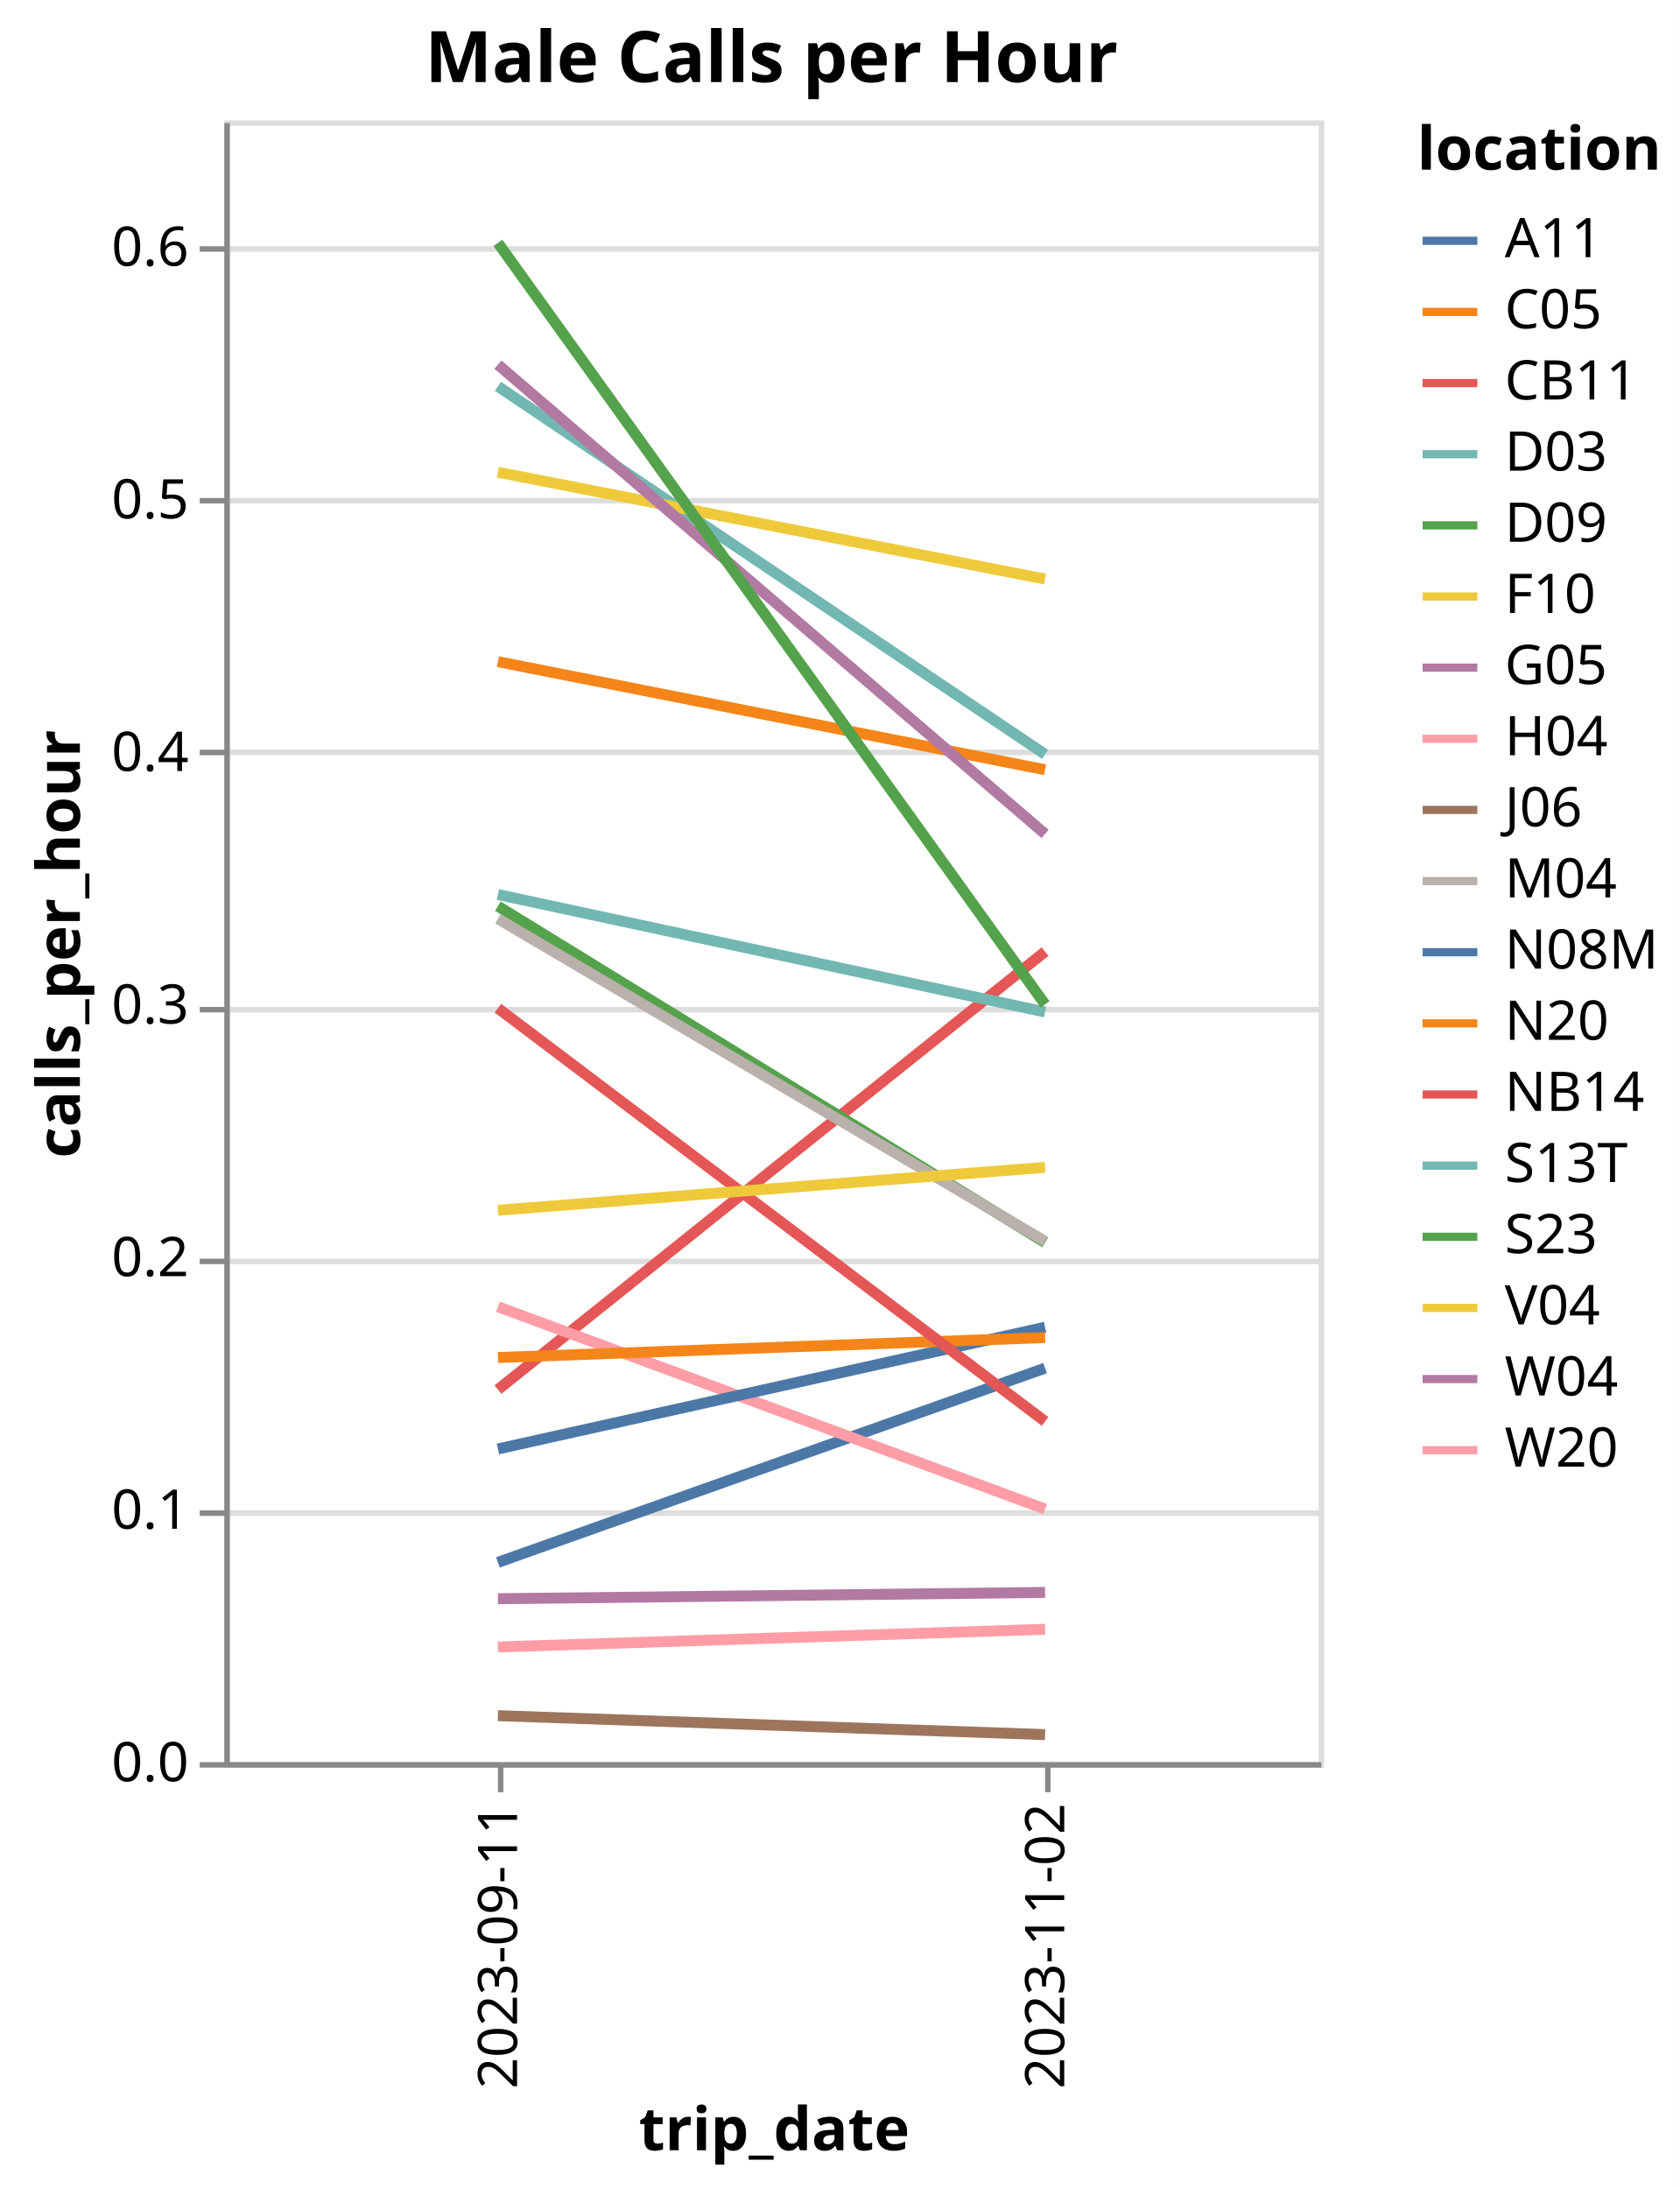
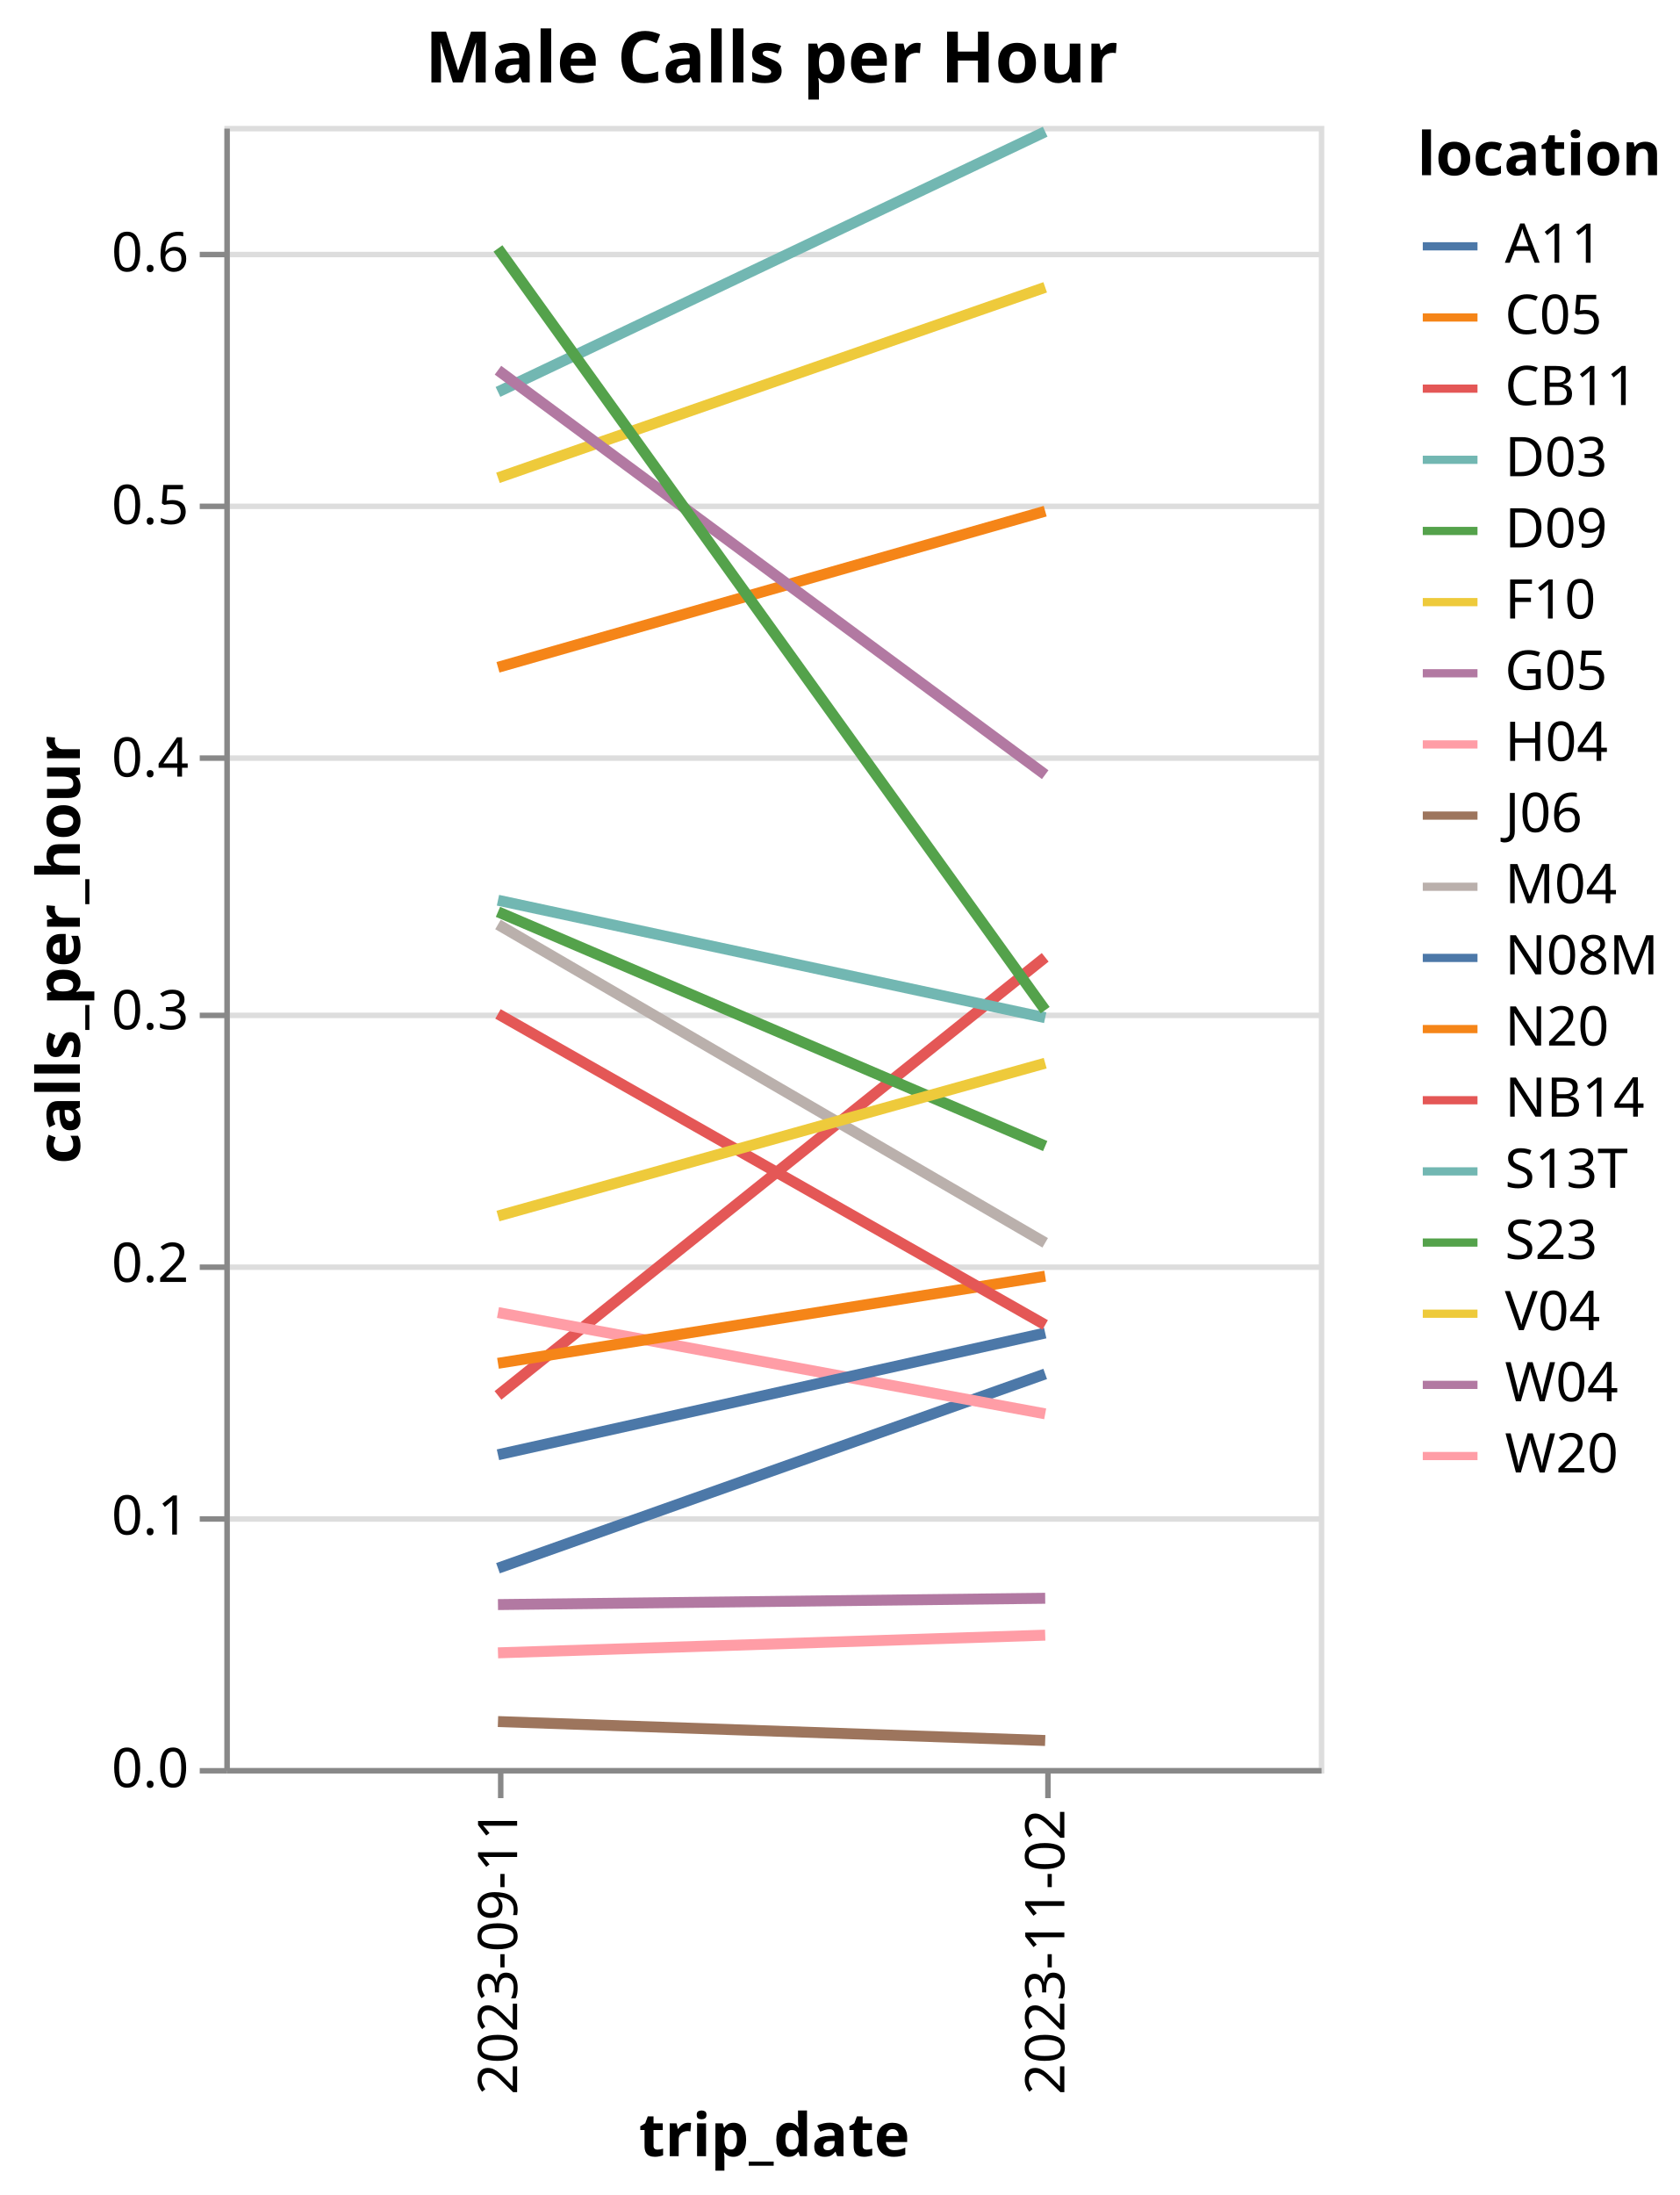
- <svg xmlns="http://www.w3.org/2000/svg" version="1.1" class="marks" width="307" height="400" viewBox="0 0 307 400">
-   <rect width="307" height="400" fill="white" />
-   <g fill="none" stroke-miterlimit="10" transform="translate(41,22)">
+ <svg xmlns="http://www.w3.org/2000/svg" version="1.1" class="marks" width="307" height="401" viewBox="0 0 307 401">
+   <rect width="307" height="401" fill="white" />
+   <g fill="none" stroke-miterlimit="10" transform="translate(41,23)">
    <g class="mark-group role-frame root" role="graphics-object" aria-roledescription="group mark container">
      <g transform="translate(0,0)">
        <path class="background" aria-hidden="true" d="M0.5,0.5h200v300h-200Z" stroke="#ddd" />
        <g>
          <g class="mark-group role-axis" aria-hidden="true">
            <g transform="translate(0.5,0.5)">
              <path class="background" aria-hidden="true" d="M0,0h0v0h0Z" pointer-events="none" />
              <g>
                <g class="mark-rule role-axis-grid" pointer-events="none">
                  <line transform="translate(0,300)" x2="200" y2="0" stroke="#ddd" stroke-width="1" opacity="1" />
                  <line transform="translate(0,254)" x2="200" y2="0" stroke="#ddd" stroke-width="1" opacity="1" />
                  <line transform="translate(0,208)" x2="200" y2="0" stroke="#ddd" stroke-width="1" opacity="1" />
                  <line transform="translate(0,162)" x2="200" y2="0" stroke="#ddd" stroke-width="1" opacity="1" />
                  <line transform="translate(0,115)" x2="200" y2="0" stroke="#ddd" stroke-width="1" opacity="1" />
                  <line transform="translate(0,69)" x2="200" y2="0" stroke="#ddd" stroke-width="1" opacity="1" />
                  <line transform="translate(0,23)" x2="200" y2="0" stroke="#ddd" stroke-width="1" opacity="1" />
                </g>
              </g>
              <path class="foreground" aria-hidden="true" d="" pointer-events="none" display="none" />
            </g>
          </g>
          <g class="mark-group role-axis" role="graphics-symbol" aria-roledescription="axis" aria-label="X-axis titled 'trip_date' for a discrete scale with 2 values: 2023-09-11, 2023-11-02">
            <g transform="translate(0.5,300.5)">
              <path class="background" aria-hidden="true" d="M0,0h0v0h0Z" pointer-events="none" />
              <g>
                <g class="mark-rule role-axis-tick" pointer-events="none">
                  <line transform="translate(50,0)" x2="0" y2="5" stroke="#888" stroke-width="1" opacity="1" />
                  <line transform="translate(150,0)" x2="0" y2="5" stroke="#888" stroke-width="1" opacity="1" />
                </g>
                <g class="mark-text role-axis-label" pointer-events="none">
                  <text text-anchor="end" transform="translate(50,7) rotate(270) translate(0,3)" font-family="sans-serif" font-size="10px" fill="#000" opacity="1">2023-09-11</text>
                  <text text-anchor="end" transform="translate(150,7) rotate(270) translate(0,3)" font-family="sans-serif" font-size="10px" fill="#000" opacity="1">2023-11-02</text>
                </g>
                <g class="mark-rule role-axis-domain" pointer-events="none">
                  <line transform="translate(0,0)" x2="200" y2="0" stroke="#888" stroke-width="1" opacity="1" />
                </g>
                <g class="mark-text role-axis-title" pointer-events="none">
                  <text text-anchor="middle" transform="translate(100,70.41504)" font-family="sans-serif" font-size="11px" font-weight="bold" fill="#000" opacity="1">trip_date</text>
                </g>
              </g>
              <path class="foreground" aria-hidden="true" d="" pointer-events="none" display="none" />
            </g>
          </g>
          <g class="mark-group role-axis" role="graphics-symbol" aria-roledescription="axis" aria-label="Y-axis titled 'calls_per_hour' for a linear scale with values from 0.0 to 0.7">
            <g transform="translate(0.5,0.5)">
              <path class="background" aria-hidden="true" d="M0,0h0v0h0Z" pointer-events="none" />
              <g>
                <g class="mark-rule role-axis-tick" pointer-events="none">
                  <line transform="translate(0,300)" x2="-5" y2="0" stroke="#888" stroke-width="1" opacity="1" />
                  <line transform="translate(0,254)" x2="-5" y2="0" stroke="#888" stroke-width="1" opacity="1" />
                  <line transform="translate(0,208)" x2="-5" y2="0" stroke="#888" stroke-width="1" opacity="1" />
                  <line transform="translate(0,162)" x2="-5" y2="0" stroke="#888" stroke-width="1" opacity="1" />
                  <line transform="translate(0,115)" x2="-5" y2="0" stroke="#888" stroke-width="1" opacity="1" />
                  <line transform="translate(0,69)" x2="-5" y2="0" stroke="#888" stroke-width="1" opacity="1" />
                  <line transform="translate(0,23)" x2="-5" y2="0" stroke="#888" stroke-width="1" opacity="1" />
                </g>
                <g class="mark-text role-axis-label" pointer-events="none">
                  <text text-anchor="end" transform="translate(-7,303)" font-family="sans-serif" font-size="10px" fill="#000" opacity="1">0.0</text>
                  <text text-anchor="end" transform="translate(-7,256.8462)" font-family="sans-serif" font-size="10px" fill="#000" opacity="1">0.1</text>
                  <text text-anchor="end" transform="translate(-7,210.6923)" font-family="sans-serif" font-size="10px" fill="#000" opacity="1">0.2</text>
                  <text text-anchor="end" transform="translate(-7,164.5385)" font-family="sans-serif" font-size="10px" fill="#000" opacity="1">0.3</text>
                  <text text-anchor="end" transform="translate(-7,118.3846)" font-family="sans-serif" font-size="10px" fill="#000" opacity="1">0.4</text>
                  <text text-anchor="end" transform="translate(-7,72.23077)" font-family="sans-serif" font-size="10px" fill="#000" opacity="1">0.5</text>
                  <text text-anchor="end" transform="translate(-7,26.07692)" font-family="sans-serif" font-size="10px" fill="#000" opacity="1">0.6</text>
                </g>
                <g class="mark-rule role-axis-domain" pointer-events="none">
                  <line transform="translate(0,300)" x2="0" y2="-300" stroke="#888" stroke-width="1" opacity="1" />
                </g>
                <g class="mark-text role-axis-title" pointer-events="none">
                  <text text-anchor="middle" transform="translate(-24.90137,150) rotate(-90) translate(0,-2)" font-family="sans-serif" font-size="11px" font-weight="bold" fill="#000" opacity="1">calls_per_hour</text>
                </g>
              </g>
              <path class="foreground" aria-hidden="true" d="" pointer-events="none" display="none" />
            </g>
          </g>
          <g class="mark-group role-scope pathgroup" role="graphics-object" aria-roledescription="group mark container">
            <g transform="translate(0,0)">
              <path class="background" aria-hidden="true" d="M0,0h200v300h-200Z" />
              <g>
                <g class="mark-line role-mark marks" role="graphics-object" aria-roledescription="line mark container">
                  <path aria-label="trip_date: 2023-09-11; calls_per_hour: 0.0791; location: A11" role="graphics-symbol" aria-roledescription="line mark" d="M50,263.492L150,228" stroke="#4c78a8" stroke-width="2" />
                </g>
              </g>
              <path class="foreground" aria-hidden="true" d="" display="none" />
            </g>
            <g transform="translate(0,0)">
              <path class="background" aria-hidden="true" d="M0,0h200v300h-200Z" />
              <g>
                <g class="mark-line role-mark marks" role="graphics-object" aria-roledescription="line mark container">
-                   <path aria-label="trip_date: 2023-09-11; calls_per_hour: 0.4357; location: C05" role="graphics-symbol" aria-roledescription="line mark" d="M50,98.908L150,118.662" stroke="#f58518" stroke-width="2" />
+                   <path aria-label="trip_date: 2023-09-11; calls_per_hour: 0.4357; location: C05" role="graphics-symbol" aria-roledescription="line mark" d="M50,98.908L150,70.385" stroke="#f58518" stroke-width="2" />
                </g>
              </g>
              <path class="foreground" aria-hidden="true" d="" display="none" />
            </g>
            <g transform="translate(0,0)">
              <path class="background" aria-hidden="true" d="M0,0h200v300h-200Z" />
              <g>
                <g class="mark-line role-mark marks" role="graphics-object" aria-roledescription="line mark container">
                  <path aria-label="trip_date: 2023-09-11; calls_per_hour: 0.1475; location: CB11" role="graphics-symbol" aria-roledescription="line mark" d="M50,231.923L150,151.892" stroke="#e45756" stroke-width="2" />
                </g>
              </g>
              <path class="foreground" aria-hidden="true" d="" display="none" />
            </g>
            <g transform="translate(0,0)">
              <path class="background" aria-hidden="true" d="M0,0h200v300h-200Z" />
              <g>
                <g class="mark-line role-mark marks" role="graphics-object" aria-roledescription="line mark container">
-                   <path aria-label="trip_date: 2023-09-11; calls_per_hour: 0.5447; location: D03" role="graphics-symbol" aria-roledescription="line mark" d="M50,48.6L150,115.846" stroke="#72b7b2" stroke-width="2" />
-                 </g>
-               </g>
-               <path class="foreground" aria-hidden="true" d="" display="none" />
-             </g>
-             <g transform="translate(0,0)">
-               <path class="background" aria-hidden="true" d="M0,0h200v300h-200Z" />
-               <g>
-                 <g class="mark-line role-mark marks" role="graphics-object" aria-roledescription="line mark container">
-                   <path aria-label="trip_date: 2023-09-11; calls_per_hour: 0.3389; location: D09" role="graphics-symbol" aria-roledescription="line mark" d="M50,143.585L150,205.062" stroke="#54a24b" stroke-width="2" />
-                 </g>
-               </g>
-               <path class="foreground" aria-hidden="true" d="" display="none" />
-             </g>
-             <g transform="translate(0,0)">
-               <path class="background" aria-hidden="true" d="M0,0h200v300h-200Z" />
-               <g>
-                 <g class="mark-line role-mark marks" role="graphics-object" aria-roledescription="line mark container">
-                   <path aria-label="trip_date: 2023-09-11; calls_per_hour: 0.5107; location: F10" role="graphics-symbol" aria-roledescription="line mark" d="M50,64.292L150,83.815" stroke="#eeca3b" stroke-width="2" />
-                 </g>
-               </g>
-               <path class="foreground" aria-hidden="true" d="" display="none" />
-             </g>
-             <g transform="translate(0,0)">
-               <path class="background" aria-hidden="true" d="M0,0h200v300h-200Z" />
-               <g>
-                 <g class="mark-line role-mark marks" role="graphics-object" aria-roledescription="line mark container">
-                   <path aria-label="trip_date: 2023-09-11; calls_per_hour: 0.5533; location: G05" role="graphics-symbol" aria-roledescription="line mark" d="M50,44.631L150,130.385" stroke="#b279a2" stroke-width="2" />
-                 </g>
-               </g>
-               <path class="foreground" aria-hidden="true" d="" display="none" />
-             </g>
-             <g transform="translate(0,0)">
-               <path class="background" aria-hidden="true" d="M0,0h200v300h-200Z" />
-               <g>
-                 <g class="mark-line role-mark marks" role="graphics-object" aria-roledescription="line mark container">
-                   <path aria-label="trip_date: 2023-09-11; calls_per_hour: 0.1803; location: H04" role="graphics-symbol" aria-roledescription="line mark" d="M50,216.785L150,253.754" stroke="#ff9da6" stroke-width="2" />
+                   <path aria-label="trip_date: 2023-09-11; calls_per_hour: 0.5447; location: D03" role="graphics-symbol" aria-roledescription="line mark" d="M50,48.6L150,1.062" stroke="#72b7b2" stroke-width="2" />
+                 </g>
+               </g>
+               <path class="foreground" aria-hidden="true" d="" display="none" />
+             </g>
+             <g transform="translate(0,0)">
+               <path class="background" aria-hidden="true" d="M0,0h200v300h-200Z" />
+               <g>
+                 <g class="mark-line role-mark marks" role="graphics-object" aria-roledescription="line mark container">
+                   <path aria-label="trip_date: 2023-09-11; calls_per_hour: 0.3389; location: D09" role="graphics-symbol" aria-roledescription="line mark" d="M50,143.585L150,186.369" stroke="#54a24b" stroke-width="2" />
+                 </g>
+               </g>
+               <path class="foreground" aria-hidden="true" d="" display="none" />
+             </g>
+             <g transform="translate(0,0)">
+               <path class="background" aria-hidden="true" d="M0,0h200v300h-200Z" />
+               <g>
+                 <g class="mark-line role-mark marks" role="graphics-object" aria-roledescription="line mark container">
+                   <path aria-label="trip_date: 2023-09-11; calls_per_hour: 0.5107; location: F10" role="graphics-symbol" aria-roledescription="line mark" d="M50,64.292L150,29.492" stroke="#eeca3b" stroke-width="2" />
+                 </g>
+               </g>
+               <path class="foreground" aria-hidden="true" d="" display="none" />
+             </g>
+             <g transform="translate(0,0)">
+               <path class="background" aria-hidden="true" d="M0,0h200v300h-200Z" />
+               <g>
+                 <g class="mark-line role-mark marks" role="graphics-object" aria-roledescription="line mark container">
+                   <path aria-label="trip_date: 2023-09-11; calls_per_hour: 0.5533; location: G05" role="graphics-symbol" aria-roledescription="line mark" d="M50,44.631L150,118.523" stroke="#b279a2" stroke-width="2" />
+                 </g>
+               </g>
+               <path class="foreground" aria-hidden="true" d="" display="none" />
+             </g>
+             <g transform="translate(0,0)">
+               <path class="background" aria-hidden="true" d="M0,0h200v300h-200Z" />
+               <g>
+                 <g class="mark-line role-mark marks" role="graphics-object" aria-roledescription="line mark container">
+                   <path aria-label="trip_date: 2023-09-11; calls_per_hour: 0.1803; location: H04" role="graphics-symbol" aria-roledescription="line mark" d="M50,216.785L150,235.292" stroke="#ff9da6" stroke-width="2" />
                </g>
              </g>
              <path class="foreground" aria-hidden="true" d="" display="none" />
            </g>
            <g transform="translate(0,0)">
              <path class="background" aria-hidden="true" d="M0,0h200v300h-200Z" />
              <g>
                <g class="mark-line role-mark marks" role="graphics-object" aria-roledescription="line mark container">
                  <path aria-label="trip_date: 2023-09-11; calls_per_hour: 0.0184; location: J06" role="graphics-symbol" aria-roledescription="line mark" d="M50,291.508L150,294.969" stroke="#9d755d" stroke-width="2" />
                </g>
              </g>
              <path class="foreground" aria-hidden="true" d="" display="none" />
            </g>
            <g transform="translate(0,0)">
              <path class="background" aria-hidden="true" d="M0,0h200v300h-200Z" />
              <g>
                <g class="mark-line role-mark marks" role="graphics-object" aria-roledescription="line mark container">
-                   <path aria-label="trip_date: 2023-09-11; calls_per_hour: 0.3339; location: M04" role="graphics-symbol" aria-roledescription="line mark" d="M50,145.892L150,204.831" stroke="#bab0ac" stroke-width="2" />
+                   <path aria-label="trip_date: 2023-09-11; calls_per_hour: 0.3339; location: M04" role="graphics-symbol" aria-roledescription="line mark" d="M50,145.892L150,204.046" stroke="#bab0ac" stroke-width="2" />
                </g>
              </g>
              <path class="foreground" aria-hidden="true" d="" display="none" />
            </g>
            <g transform="translate(0,0)">
              <path class="background" aria-hidden="true" d="M0,0h200v300h-200Z" />
              <g>
                <g class="mark-line role-mark marks" role="graphics-object" aria-roledescription="line mark container">
                  <path aria-label="trip_date: 2023-09-11; calls_per_hour: 0.124; location: N08M" role="graphics-symbol" aria-roledescription="line mark" d="M50,242.769L150,220.523" stroke="#4c78a8" stroke-width="2" />
                </g>
              </g>
              <path class="foreground" aria-hidden="true" d="" display="none" />
            </g>
            <g transform="translate(0,0)">
              <path class="background" aria-hidden="true" d="M0,0h200v300h-200Z" />
              <g>
                <g class="mark-line role-mark marks" role="graphics-object" aria-roledescription="line mark container">
-                   <path aria-label="trip_date: 2023-09-11; calls_per_hour: 0.1602; location: N20" role="graphics-symbol" aria-roledescription="line mark" d="M50,226.062L150,222.415" stroke="#f58518" stroke-width="2" />
-                 </g>
-               </g>
-               <path class="foreground" aria-hidden="true" d="" display="none" />
-             </g>
-             <g transform="translate(0,0)">
-               <path class="background" aria-hidden="true" d="M0,0h200v300h-200Z" />
-               <g>
-                 <g class="mark-line role-mark marks" role="graphics-object" aria-roledescription="line mark container">
-                   <path aria-label="trip_date: 2023-09-11; calls_per_hour: 0.2985; location: NB14" role="graphics-symbol" aria-roledescription="line mark" d="M50,162.231L150,237.738" stroke="#e45756" stroke-width="2" />
+                   <path aria-label="trip_date: 2023-09-11; calls_per_hour: 0.1602; location: N20" role="graphics-symbol" aria-roledescription="line mark" d="M50,226.062L150,210.138" stroke="#f58518" stroke-width="2" />
+                 </g>
+               </g>
+               <path class="foreground" aria-hidden="true" d="" display="none" />
+             </g>
+             <g transform="translate(0,0)">
+               <path class="background" aria-hidden="true" d="M0,0h200v300h-200Z" />
+               <g>
+                 <g class="mark-line role-mark marks" role="graphics-object" aria-roledescription="line mark container">
+                   <path aria-label="trip_date: 2023-09-11; calls_per_hour: 0.2985; location: NB14" role="graphics-symbol" aria-roledescription="line mark" d="M50,162.231L150,219.046" stroke="#e45756" stroke-width="2" />
                </g>
              </g>
              <path class="foreground" aria-hidden="true" d="" display="none" />
            </g>
            <g transform="translate(0,0)">
              <path class="background" aria-hidden="true" d="M0,0h200v300h-200Z" />
              <g>
                <g class="mark-line role-mark marks" role="graphics-object" aria-roledescription="line mark container">
                  <path aria-label="trip_date: 2023-09-11; calls_per_hour: 0.3435; location: S13T" role="graphics-symbol" aria-roledescription="line mark" d="M50,141.462L150,162.923" stroke="#72b7b2" stroke-width="2" />
                </g>
              </g>
              <path class="foreground" aria-hidden="true" d="" display="none" />
            </g>
            <g transform="translate(0,0)">
              <path class="background" aria-hidden="true" d="M0,0h200v300h-200Z" />
              <g>
                <g class="mark-line role-mark marks" role="graphics-object" aria-roledescription="line mark container">
                  <path aria-label="trip_date: 2023-09-11; calls_per_hour: 0.6015; location: S23" role="graphics-symbol" aria-roledescription="line mark" d="M50,22.385L150,161.538" stroke="#54a24b" stroke-width="2" />
                </g>
              </g>
              <path class="foreground" aria-hidden="true" d="" display="none" />
            </g>
            <g transform="translate(0,0)">
              <path class="background" aria-hidden="true" d="M0,0h200v300h-200Z" />
              <g>
                <g class="mark-line role-mark marks" role="graphics-object" aria-roledescription="line mark container">
-                   <path aria-label="trip_date: 2023-09-11; calls_per_hour: 0.2185; location: V04" role="graphics-symbol" aria-roledescription="line mark" d="M50,199.154L150,191.308" stroke="#eeca3b" stroke-width="2" />
+                   <path aria-label="trip_date: 2023-09-11; calls_per_hour: 0.2185; location: V04" role="graphics-symbol" aria-roledescription="line mark" d="M50,199.154L150,171.231" stroke="#eeca3b" stroke-width="2" />
                </g>
              </g>
              <path class="foreground" aria-hidden="true" d="" display="none" />
            </g>
            <g transform="translate(0,0)">
              <path class="background" aria-hidden="true" d="M0,0h200v300h-200Z" />
              <g>
                <g class="mark-line role-mark marks" role="graphics-object" aria-roledescription="line mark container">
                  <path aria-label="trip_date: 2023-09-11; calls_per_hour: 0.0647; location: W04" role="graphics-symbol" aria-roledescription="line mark" d="M50,270.138L150,268.985" stroke="#b279a2" stroke-width="2" />
                </g>
              </g>
              <path class="foreground" aria-hidden="true" d="" display="none" />
            </g>
            <g transform="translate(0,0)">
              <path class="background" aria-hidden="true" d="M0,0h200v300h-200Z" />
              <g>
                <g class="mark-line role-mark marks" role="graphics-object" aria-roledescription="line mark container">
                  <path aria-label="trip_date: 2023-09-11; calls_per_hour: 0.0456; location: W20" role="graphics-symbol" aria-roledescription="line mark" d="M50,278.954L150,275.723" stroke="#ff9da6" stroke-width="2" />
                </g>
              </g>
              <path class="foreground" aria-hidden="true" d="" display="none" />
            </g>
          </g>
          <g class="mark-group role-legend" role="graphics-symbol" aria-roledescription="legend" aria-label="Symbol legend titled 'location' for stroke color with 18 values: A11, C05, CB11, D03, D09, ending with W20">
            <g transform="translate(218,0)">
              <path class="background" aria-hidden="true" d="M0,0h43v248h-43Z" pointer-events="none" />
              <g>
                <g class="mark-group role-legend-entry">
                  <g transform="translate(0,16)">
                    <path class="background" aria-hidden="true" d="M0,0h0v0h0Z" pointer-events="none" />
                    <g>
                      <g class="mark-group role-scope" role="graphics-object" aria-roledescription="group mark container">
                        <g transform="translate(0,0)">
                          <path class="background" aria-hidden="true" d="M0,0h42.675v11h-42.675Z" pointer-events="none" opacity="1" />
                          <g>
                            <g class="mark-symbol role-legend-symbol" pointer-events="none">
                              <path transform="translate(6,6)" d="M-5,0L5,0" stroke="#4c78a8" stroke-width="1.5" opacity="1" />
                            </g>
                            <g class="mark-text role-legend-label" pointer-events="none">
                              <text text-anchor="start" transform="translate(16,9)" font-family="sans-serif" font-size="10px" fill="#000" opacity="1">A11</text>
                            </g>
                          </g>
                          <path class="foreground" aria-hidden="true" d="" pointer-events="none" display="none" />
                        </g>
                        <g transform="translate(0,13)">
                          <path class="background" aria-hidden="true" d="M0,0h42.675v11h-42.675Z" pointer-events="none" opacity="1" />
                          <g>
                            <g class="mark-symbol role-legend-symbol" pointer-events="none">
                              <path transform="translate(6,6)" d="M-5,0L5,0" stroke="#f58518" stroke-width="1.5" opacity="1" />
                            </g>
                            <g class="mark-text role-legend-label" pointer-events="none">
                              <text text-anchor="start" transform="translate(16,9)" font-family="sans-serif" font-size="10px" fill="#000" opacity="1">C05</text>
                            </g>
                          </g>
                          <path class="foreground" aria-hidden="true" d="" pointer-events="none" display="none" />
                        </g>
                        <g transform="translate(0,26)">
                          <path class="background" aria-hidden="true" d="M0,0h42.675v11h-42.675Z" pointer-events="none" opacity="1" />
                          <g>
                            <g class="mark-symbol role-legend-symbol" pointer-events="none">
                              <path transform="translate(6,6)" d="M-5,0L5,0" stroke="#e45756" stroke-width="1.5" opacity="1" />
                            </g>
                            <g class="mark-text role-legend-label" pointer-events="none">
                              <text text-anchor="start" transform="translate(16,9)" font-family="sans-serif" font-size="10px" fill="#000" opacity="1">CB11</text>
                            </g>
                          </g>
                          <path class="foreground" aria-hidden="true" d="" pointer-events="none" display="none" />
                        </g>
                        <g transform="translate(0,39)">
                          <path class="background" aria-hidden="true" d="M0,0h42.675v11h-42.675Z" pointer-events="none" opacity="1" />
                          <g>
                            <g class="mark-symbol role-legend-symbol" pointer-events="none">
                              <path transform="translate(6,6)" d="M-5,0L5,0" stroke="#72b7b2" stroke-width="1.5" opacity="1" />
                            </g>
                            <g class="mark-text role-legend-label" pointer-events="none">
                              <text text-anchor="start" transform="translate(16,9)" font-family="sans-serif" font-size="10px" fill="#000" opacity="1">D03</text>
                            </g>
                          </g>
                          <path class="foreground" aria-hidden="true" d="" pointer-events="none" display="none" />
                        </g>
                        <g transform="translate(0,52)">
                          <path class="background" aria-hidden="true" d="M0,0h42.675v11h-42.675Z" pointer-events="none" opacity="1" />
                          <g>
                            <g class="mark-symbol role-legend-symbol" pointer-events="none">
                              <path transform="translate(6,6)" d="M-5,0L5,0" stroke="#54a24b" stroke-width="1.5" opacity="1" />
                            </g>
                            <g class="mark-text role-legend-label" pointer-events="none">
                              <text text-anchor="start" transform="translate(16,9)" font-family="sans-serif" font-size="10px" fill="#000" opacity="1">D09</text>
                            </g>
                          </g>
                          <path class="foreground" aria-hidden="true" d="" pointer-events="none" display="none" />
                        </g>
                        <g transform="translate(0,65)">
                          <path class="background" aria-hidden="true" d="M0,0h42.675v11h-42.675Z" pointer-events="none" opacity="1" />
                          <g>
                            <g class="mark-symbol role-legend-symbol" pointer-events="none">
                              <path transform="translate(6,6)" d="M-5,0L5,0" stroke="#eeca3b" stroke-width="1.5" opacity="1" />
                            </g>
                            <g class="mark-text role-legend-label" pointer-events="none">
                              <text text-anchor="start" transform="translate(16,9)" font-family="sans-serif" font-size="10px" fill="#000" opacity="1">F10</text>
                            </g>
                          </g>
                          <path class="foreground" aria-hidden="true" d="" pointer-events="none" display="none" />
                        </g>
                        <g transform="translate(0,78)">
                          <path class="background" aria-hidden="true" d="M0,0h42.675v11h-42.675Z" pointer-events="none" opacity="1" />
                          <g>
                            <g class="mark-symbol role-legend-symbol" pointer-events="none">
                              <path transform="translate(6,6)" d="M-5,0L5,0" stroke="#b279a2" stroke-width="1.5" opacity="1" />
                            </g>
                            <g class="mark-text role-legend-label" pointer-events="none">
                              <text text-anchor="start" transform="translate(16,9)" font-family="sans-serif" font-size="10px" fill="#000" opacity="1">G05</text>
                            </g>
                          </g>
                          <path class="foreground" aria-hidden="true" d="" pointer-events="none" display="none" />
                        </g>
                        <g transform="translate(0,91)">
                          <path class="background" aria-hidden="true" d="M0,0h42.675v11h-42.675Z" pointer-events="none" opacity="1" />
                          <g>
                            <g class="mark-symbol role-legend-symbol" pointer-events="none">
                              <path transform="translate(6,6)" d="M-5,0L5,0" stroke="#ff9da6" stroke-width="1.5" opacity="1" />
                            </g>
                            <g class="mark-text role-legend-label" pointer-events="none">
                              <text text-anchor="start" transform="translate(16,9)" font-family="sans-serif" font-size="10px" fill="#000" opacity="1">H04</text>
                            </g>
                          </g>
                          <path class="foreground" aria-hidden="true" d="" pointer-events="none" display="none" />
                        </g>
                        <g transform="translate(0,104)">
                          <path class="background" aria-hidden="true" d="M0,0h42.675v11h-42.675Z" pointer-events="none" opacity="1" />
                          <g>
                            <g class="mark-symbol role-legend-symbol" pointer-events="none">
                              <path transform="translate(6,6)" d="M-5,0L5,0" stroke="#9d755d" stroke-width="1.5" opacity="1" />
                            </g>
                            <g class="mark-text role-legend-label" pointer-events="none">
                              <text text-anchor="start" transform="translate(16,9)" font-family="sans-serif" font-size="10px" fill="#000" opacity="1">J06</text>
                            </g>
                          </g>
                          <path class="foreground" aria-hidden="true" d="" pointer-events="none" display="none" />
                        </g>
                        <g transform="translate(0,117)">
                          <path class="background" aria-hidden="true" d="M0,0h42.675v11h-42.675Z" pointer-events="none" opacity="1" />
                          <g>
                            <g class="mark-symbol role-legend-symbol" pointer-events="none">
                              <path transform="translate(6,6)" d="M-5,0L5,0" stroke="#bab0ac" stroke-width="1.5" opacity="1" />
                            </g>
                            <g class="mark-text role-legend-label" pointer-events="none">
                              <text text-anchor="start" transform="translate(16,9)" font-family="sans-serif" font-size="10px" fill="#000" opacity="1">M04</text>
                            </g>
                          </g>
                          <path class="foreground" aria-hidden="true" d="" pointer-events="none" display="none" />
                        </g>
                        <g transform="translate(0,130)">
                          <path class="background" aria-hidden="true" d="M0,0h42.675v11h-42.675Z" pointer-events="none" opacity="1" />
                          <g>
                            <g class="mark-symbol role-legend-symbol" pointer-events="none">
                              <path transform="translate(6,6)" d="M-5,0L5,0" stroke="#4c78a8" stroke-width="1.5" opacity="1" />
                            </g>
                            <g class="mark-text role-legend-label" pointer-events="none">
                              <text text-anchor="start" transform="translate(16,9)" font-family="sans-serif" font-size="10px" fill="#000" opacity="1">N08M</text>
                            </g>
                          </g>
                          <path class="foreground" aria-hidden="true" d="" pointer-events="none" display="none" />
                        </g>
                        <g transform="translate(0,143)">
                          <path class="background" aria-hidden="true" d="M0,0h42.675v11h-42.675Z" pointer-events="none" opacity="1" />
                          <g>
                            <g class="mark-symbol role-legend-symbol" pointer-events="none">
                              <path transform="translate(6,6)" d="M-5,0L5,0" stroke="#f58518" stroke-width="1.5" opacity="1" />
                            </g>
                            <g class="mark-text role-legend-label" pointer-events="none">
                              <text text-anchor="start" transform="translate(16,9)" font-family="sans-serif" font-size="10px" fill="#000" opacity="1">N20</text>
                            </g>
                          </g>
                          <path class="foreground" aria-hidden="true" d="" pointer-events="none" display="none" />
                        </g>
                        <g transform="translate(0,156)">
                          <path class="background" aria-hidden="true" d="M0,0h42.675v11h-42.675Z" pointer-events="none" opacity="1" />
                          <g>
                            <g class="mark-symbol role-legend-symbol" pointer-events="none">
                              <path transform="translate(6,6)" d="M-5,0L5,0" stroke="#e45756" stroke-width="1.5" opacity="1" />
                            </g>
                            <g class="mark-text role-legend-label" pointer-events="none">
                              <text text-anchor="start" transform="translate(16,9)" font-family="sans-serif" font-size="10px" fill="#000" opacity="1">NB14</text>
                            </g>
                          </g>
                          <path class="foreground" aria-hidden="true" d="" pointer-events="none" display="none" />
                        </g>
                        <g transform="translate(0,169)">
                          <path class="background" aria-hidden="true" d="M0,0h42.675v11h-42.675Z" pointer-events="none" opacity="1" />
                          <g>
                            <g class="mark-symbol role-legend-symbol" pointer-events="none">
                              <path transform="translate(6,6)" d="M-5,0L5,0" stroke="#72b7b2" stroke-width="1.5" opacity="1" />
                            </g>
                            <g class="mark-text role-legend-label" pointer-events="none">
                              <text text-anchor="start" transform="translate(16,9)" font-family="sans-serif" font-size="10px" fill="#000" opacity="1">S13T</text>
                            </g>
                          </g>
                          <path class="foreground" aria-hidden="true" d="" pointer-events="none" display="none" />
                        </g>
                        <g transform="translate(0,182)">
                          <path class="background" aria-hidden="true" d="M0,0h42.675v11h-42.675Z" pointer-events="none" opacity="1" />
                          <g>
                            <g class="mark-symbol role-legend-symbol" pointer-events="none">
                              <path transform="translate(6,6)" d="M-5,0L5,0" stroke="#54a24b" stroke-width="1.5" opacity="1" />
                            </g>
                            <g class="mark-text role-legend-label" pointer-events="none">
                              <text text-anchor="start" transform="translate(16,9)" font-family="sans-serif" font-size="10px" fill="#000" opacity="1">S23</text>
                            </g>
                          </g>
                          <path class="foreground" aria-hidden="true" d="" pointer-events="none" display="none" />
                        </g>
                        <g transform="translate(0,195)">
                          <path class="background" aria-hidden="true" d="M0,0h42.675v11h-42.675Z" pointer-events="none" opacity="1" />
                          <g>
                            <g class="mark-symbol role-legend-symbol" pointer-events="none">
                              <path transform="translate(6,6)" d="M-5,0L5,0" stroke="#eeca3b" stroke-width="1.5" opacity="1" />
                            </g>
                            <g class="mark-text role-legend-label" pointer-events="none">
                              <text text-anchor="start" transform="translate(16,9)" font-family="sans-serif" font-size="10px" fill="#000" opacity="1">V04</text>
                            </g>
                          </g>
                          <path class="foreground" aria-hidden="true" d="" pointer-events="none" display="none" />
                        </g>
                        <g transform="translate(0,208)">
                          <path class="background" aria-hidden="true" d="M0,0h42.675v11h-42.675Z" pointer-events="none" opacity="1" />
                          <g>
                            <g class="mark-symbol role-legend-symbol" pointer-events="none">
                              <path transform="translate(6,6)" d="M-5,0L5,0" stroke="#b279a2" stroke-width="1.5" opacity="1" />
                            </g>
                            <g class="mark-text role-legend-label" pointer-events="none">
                              <text text-anchor="start" transform="translate(16,9)" font-family="sans-serif" font-size="10px" fill="#000" opacity="1">W04</text>
                            </g>
                          </g>
                          <path class="foreground" aria-hidden="true" d="" pointer-events="none" display="none" />
                        </g>
                        <g transform="translate(0,221)">
                          <path class="background" aria-hidden="true" d="M0,0h42.675v11h-42.675Z" pointer-events="none" opacity="1" />
                          <g>
                            <g class="mark-symbol role-legend-symbol" pointer-events="none">
                              <path transform="translate(6,6)" d="M-5,0L5,0" stroke="#ff9da6" stroke-width="1.5" opacity="1" />
                            </g>
                            <g class="mark-text role-legend-label" pointer-events="none">
                              <text text-anchor="start" transform="translate(16,9)" font-family="sans-serif" font-size="10px" fill="#000" opacity="1">W20</text>
                            </g>
                          </g>
                          <path class="foreground" aria-hidden="true" d="" pointer-events="none" display="none" />
                        </g>
                      </g>
                    </g>
                    <path class="foreground" aria-hidden="true" d="" pointer-events="none" display="none" />
                  </g>
                </g>
                <g class="mark-text role-legend-title" pointer-events="none">
                  <text text-anchor="start" transform="translate(0,9)" font-family="sans-serif" font-size="11px" font-weight="bold" fill="#000" opacity="1">location</text>
                </g>
              </g>
              <path class="foreground" aria-hidden="true" d="" pointer-events="none" display="none" />
            </g>
          </g>
          <g class="mark-group role-title">
-             <g transform="translate(100,-17)">
+             <g transform="translate(100,-17.93846)">
              <path class="background" aria-hidden="true" d="M0,0h0v0h0Z" pointer-events="none" />
              <g>
                <g class="mark-text role-title-text" role="graphics-symbol" aria-roledescription="title" aria-label="Title text 'Male Calls per Hour'" pointer-events="none">
                  <text text-anchor="middle" transform="translate(0,10)" font-family="sans-serif" font-size="13px" font-weight="bold" fill="#000" opacity="1">Male Calls per Hour</text>
                </g>
              </g>
              <path class="foreground" aria-hidden="true" d="" pointer-events="none" display="none" />
            </g>
          </g>
        </g>
        <path class="foreground" aria-hidden="true" d="" display="none" />
      </g>
    </g>
  </g>
</svg>
